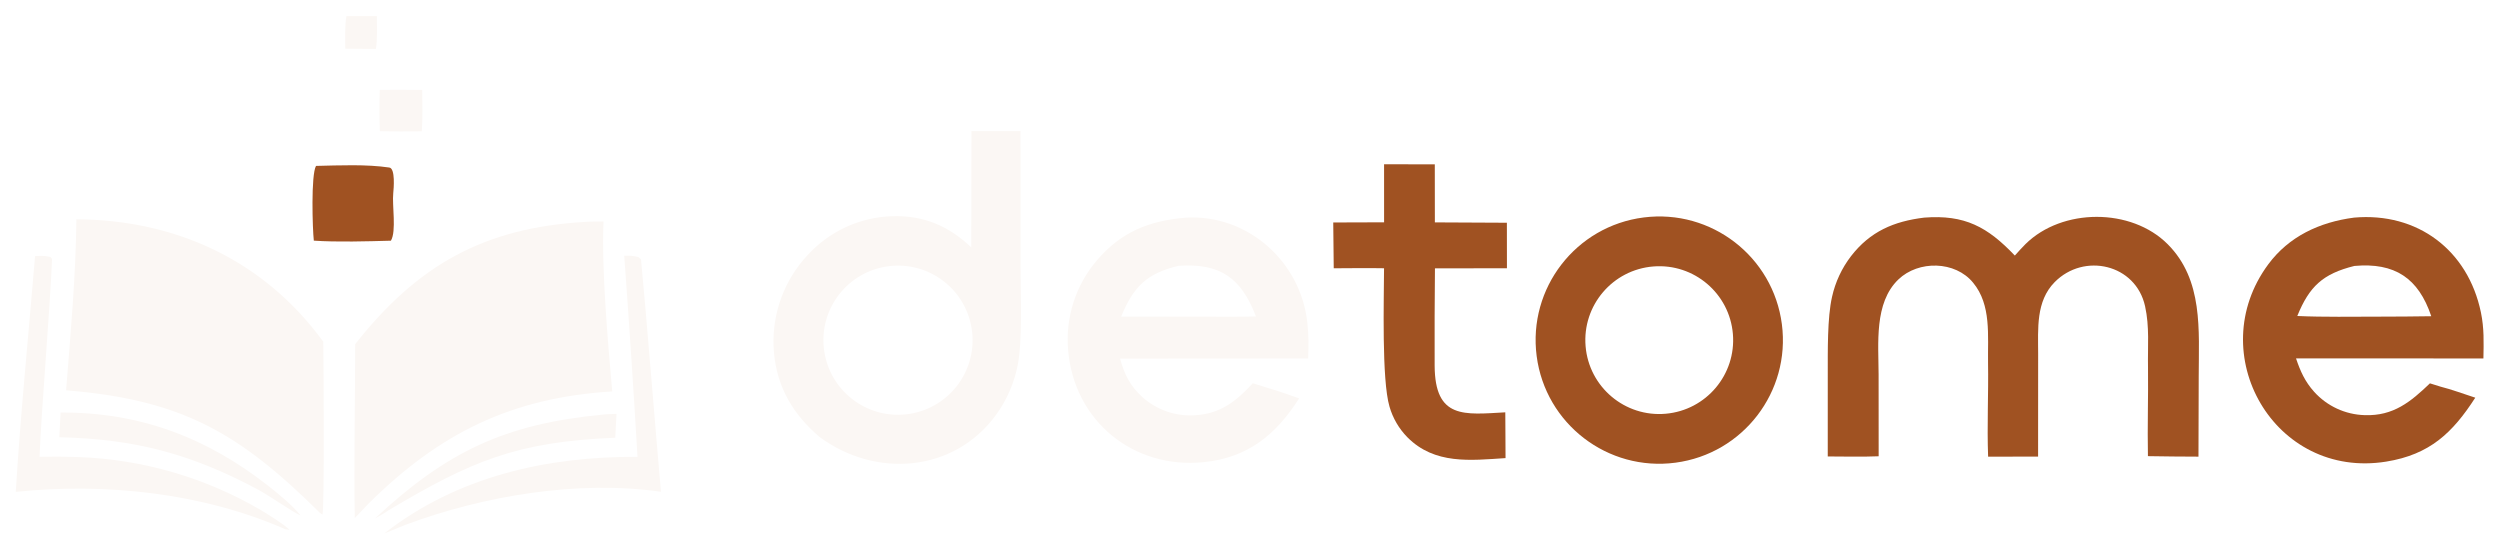
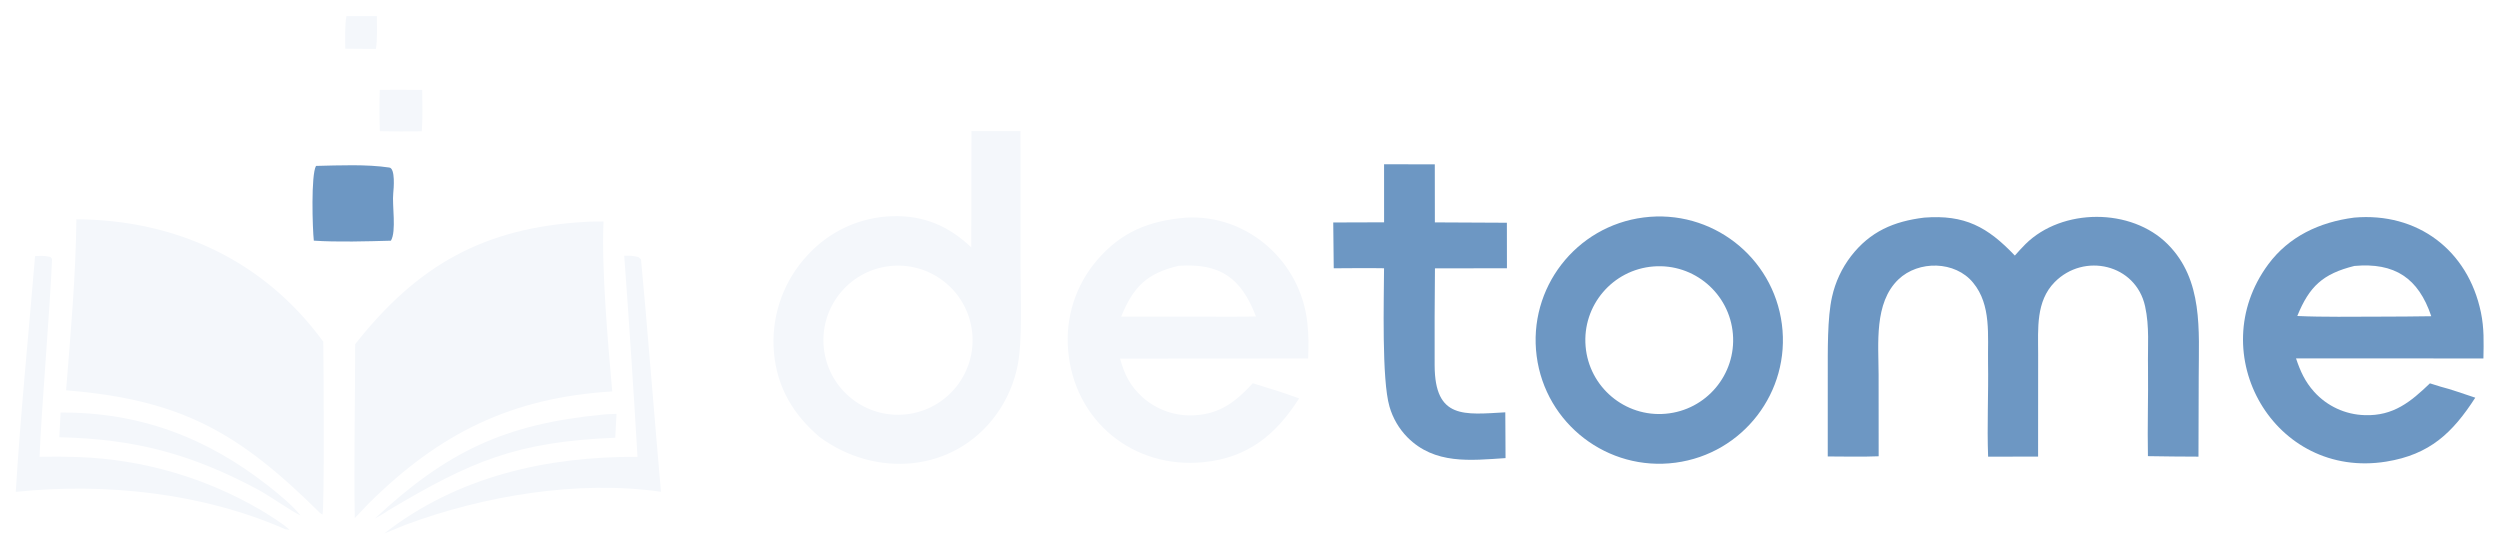
<svg xmlns="http://www.w3.org/2000/svg" version="1.1" style="display: block;" viewBox="150.320 1314.450 1802.762 396.339" width="1802.762" height="396.339">
-   <path transform="translate(0,0)" fill="rgb(251,247,244)" fill-rule="evenodd" d="M 850.842 1408.95 L 886.202 1408.97 L 886.25 1508.22 C 886.325 1527.46 887.675 1559.74 884.273 1577.29 C 881.803 1590.29 876.522 1602.58 868.798 1613.31 C 838.336 1655.33 781.649 1659.51 741.072 1629.38 C 740.095 1628.52 739.126 1627.65 738.163 1626.78 C 719.708 1610.02 709.2 1589.53 708.147 1564.36 C 707.173 1539.85 716.111 1515.97 732.945 1498.12 C 748.673 1481.04 770.632 1471.02 793.846 1470.34 C 816.578 1469.72 834.415 1477.41 850.712 1492.83 L 850.842 1408.95 z M 788.409 1506.83 C 817.817 1501.57 845.872 1521.29 850.886 1550.74 C 855.901 1580.19 835.954 1608.08 806.464 1612.86 C 777.314 1617.58 749.812 1597.91 744.855 1568.8 C 739.898 1539.69 759.341 1512.02 788.409 1506.83 z" />
-   <path transform="translate(0,0)" fill="rgb(160,82,34)" fill-rule="evenodd" d="M 1335.59 1471.26 C 1384.34 1465.07 1428.91 1499.49 1435.24 1548.23 C 1441.57 1596.96 1407.27 1641.63 1358.55 1648.09 C 1309.65 1654.58 1264.76 1620.12 1258.41 1571.19 C 1252.06 1522.27 1286.65 1477.48 1335.59 1471.26 z M 1342.63 1506.59 C 1371.88 1504.29 1397.48 1526.05 1399.92 1555.29 C 1402.35 1584.52 1380.71 1610.23 1351.48 1612.8 C 1322.07 1615.4 1296.15 1593.57 1293.7 1564.14 C 1291.24 1534.71 1313.19 1508.9 1342.63 1506.59 z" />
-   <path transform="translate(0,0)" fill="rgb(251,247,244)" d="M 205.406 1472.58 C 277.366 1473 340.661 1502.25 383.44 1560.85 C 383.685 1573.94 384.323 1683.09 382.838 1685.51 L 381.06 1684.32 C 322.796 1626.61 281.66 1602.73 197.977 1595.9 C 201.286 1554.39 204.927 1514.27 205.406 1472.58 z" />
-   <path transform="translate(0,0)" fill="rgb(251,247,244)" d="M 572.627 1474.44 C 575.642 1474.13 582.224 1474.23 585.519 1474.17 C 584.016 1508.76 588.673 1561.08 591.796 1596.72 C 519.186 1601.13 467.32 1626.82 416.327 1677.34 L 406.151 1688.02 C 405.433 1646.59 406.468 1604.21 406.418 1562.64 C 451.468 1505.51 499.404 1478.57 572.627 1474.44 z" />
-   <path transform="translate(0,0)" fill="rgb(160,82,34)" d="M 1603.23 1498.74 C 1605.7 1495.98 1608.29 1493.05 1610.93 1490.45 C 1637.32 1464.38 1687.19 1464.18 1713.48 1490.57 C 1739.19 1516.37 1735.88 1552.59 1735.82 1586.1 L 1735.65 1643.74 C 1723.5 1643.72 1711.35 1643.59 1699.2 1643.38 C 1698.77 1622.23 1699.52 1600.52 1699.26 1579.31 C 1698.97 1564.23 1700.43 1550.17 1697.15 1535.29 C 1690.44 1504.87 1653.11 1496.42 1631.94 1517.9 C 1618.34 1531.7 1620.01 1551.43 1620.04 1569.5 L 1620 1643.71 L 1583.96 1643.75 C 1583.1 1621.29 1584.29 1598.5 1583.91 1576.04 C 1583.59 1556.58 1586.42 1534.38 1573.17 1518.35 C 1560.28 1502.47 1533.72 1502.06 1519.24 1515.98 C 1501.65 1532.89 1504.95 1562.22 1504.99 1584.74 L 1505.03 1643.47 C 1493.44 1643.95 1480.07 1643.64 1468.32 1643.6 L 1468.33 1583.95 C 1468.36 1568.1 1467.95 1543.54 1471.43 1528.43 C 1473.8 1517.78 1478.47 1507.79 1485.12 1499.14 C 1498.92 1481.31 1516.02 1474.05 1537.8 1471.38 C 1567.11 1469.1 1583.52 1478.05 1603.23 1498.74 z" />
-   <path transform="translate(0,0)" fill="rgb(160,82,34)" fill-rule="evenodd" d="M 1847.88 1471.37 C 1893.58 1467.37 1930.01 1494.84 1939.32 1539.72 C 1941.71 1551.24 1941.33 1561.3 1941.12 1572.92 L 1806 1572.91 C 1809.1 1582.14 1812.45 1589.6 1819.05 1596.97 C 1828.39 1607.33 1841.57 1613.42 1855.52 1613.81 C 1876.25 1614.55 1888.8 1604.09 1902.56 1590.88 L 1910.27 1593.28 C 1917.29 1595.01 1928.09 1598.89 1935.25 1601.22 C 1918.95 1626.51 1902.51 1642.24 1871.04 1647.32 C 1790.33 1660.33 1738.32 1569.48 1785.96 1505.08 C 1800.81 1485 1822.86 1474.62 1847.88 1471.37 z M 1848.04 1506.23 C 1877.16 1503.61 1894.27 1514.95 1903.52 1542.48 C 1891.23 1542.75 1878.58 1542.69 1866.25 1542.78 C 1847 1542.79 1826 1543.19 1806.91 1542.31 C 1815.6 1520.93 1825.34 1511.9 1848.04 1506.23 z" />
-   <path transform="translate(0,0)" fill="rgb(251,247,244)" fill-rule="evenodd" d="M 1005.51 1471.39 C 1050.15 1468.9 1088.32 1503.16 1093.05 1547.14 C 1094.06 1556.5 1093.98 1563.42 1093.63 1572.94 L 957.99 1573.04 C 961.17 1584.45 965.152 1592.65 974.161 1600.86 C 984.498 1610.09 998.105 1614.79 1011.93 1613.9 C 1030.53 1612.84 1041.86 1603.65 1053.73 1590.8 L 1064.89 1594.3 C 1072.43 1596.51 1079.72 1599.12 1087.13 1601.71 C 1070.33 1628.08 1050.07 1644.53 1018.22 1647.73 C 967.513 1652.82 924.798 1617.95 920.562 1566.97 C 918.5 1543.57 925.898 1520.32 941.102 1502.42 C 958.777 1481.58 978.977 1473.62 1005.51 1471.39 z M 1000.19 1506.13 C 1030.29 1504.09 1045.31 1514.83 1056.01 1542.64 C 1043.36 1542.99 1029.86 1542.79 1017.14 1542.8 L 958.805 1542.74 C 967.636 1521.17 977.266 1511.58 1000.19 1506.13 z" />
-   <path transform="translate(0,0)" fill="rgb(160,82,34)" d="M 1148.38 1432.89 L 1184.96 1432.97 L 1185.01 1474.81 L 1236.94 1475.07 L 1236.98 1507.88 L 1185.07 1507.97 C 1184.87 1531.25 1184.73 1554.84 1184.85 1578.1 C 1185.05 1616.8 1206.19 1613.43 1235.8 1611.78 L 1235.9 1629.5 L 1235.97 1644.79 C 1210.69 1646.44 1184.87 1649.58 1165.2 1629.77 C 1159.12 1623.59 1154.68 1615.99 1152.29 1607.65 C 1146.58 1588.3 1148.3 1529.85 1148.36 1507.89 C 1136.49 1507.66 1123.99 1507.87 1112.08 1507.91 L 1111.73 1474.88 L 1148.39 1474.76 L 1148.38 1432.89 z" />
-   <path transform="translate(0,0)" fill="rgb(251,247,244)" d="M 175.607 1499.12 C 180.505 1498.96 182.005 1498.72 186.687 1499.75 C 187.078 1500.23 187.469 1500.71 187.859 1501.18 C 186.405 1537.53 180.063 1610.89 178.846 1643.84 C 188.224 1643.65 197.607 1643.71 206.982 1644.04 C 253.337 1645.73 298.546 1658.9 338.56 1682.37 C 343.186 1685.14 355.788 1692.92 359.123 1696.56 L 355.959 1696.04 C 296.094 1669.81 226.4 1662.45 161.692 1669.13 C 165.024 1614.04 171.024 1554.47 175.607 1499.12 z" />
-   <path transform="translate(0,0)" fill="rgb(251,247,244)" d="M 600.45 1498.87 C 605.157 1498.85 606.151 1498.73 610.633 1499.81 C 611.28 1500.37 611.926 1500.93 612.572 1501.49 C 616.755 1545.66 623.316 1628.58 626.938 1669.07 C 567.123 1660.48 498.806 1671.93 442.488 1692.97 L 427.363 1699.18 C 479.898 1658.06 544.61 1643.5 610.029 1643.89 C 607.191 1595.53 603.998 1547.19 600.45 1498.87 z" />
-   <path transform="translate(0,0)" fill="rgb(160,82,34)" d="M 378.204 1434.09 C 395.078 1433.69 414.574 1432.81 431.106 1435.27 C 435.494 1435.92 434.232 1450.55 433.888 1453.81 C 432.979 1462.44 436.297 1481.06 432.218 1488.01 C 415.347 1488.49 393.151 1489.13 376.618 1487.98 C 375.66 1479.54 374.499 1440.45 378.204 1434.09 z" />
-   <path transform="translate(0,0)" fill="rgb(251,247,244)" d="M 194.015 1611.94 C 250.911 1611.58 299.601 1629.97 344.183 1665.14 C 351.647 1671.03 361.25 1678.87 367.114 1686.24 C 360.789 1683.34 344.334 1671.74 336.077 1667.34 C 287.958 1641.71 247.523 1630.95 193.093 1629.76 L 194.015 1611.94 z" />
-   <path transform="translate(0,0)" fill="rgb(251,247,244)" d="M 585.314 1613.39 C 587.343 1613.09 592.603 1613 594.894 1612.91 L 593.979 1630.1 C 522.533 1632.98 489.92 1647.02 430.376 1682.49 C 427.446 1684.63 423.88 1686.51 420.692 1688.32 C 472.31 1640.34 513.949 1620.17 585.314 1613.39 z" />
-   <path transform="translate(0,0)" fill="rgb(251,247,244)" d="M 424.168 1379.26 C 434.368 1379.16 444.569 1379.18 454.769 1379.32 C 454.896 1389.25 455.196 1399.21 454.485 1409.11 C 444.399 1409.31 434.311 1409.28 424.226 1409.05 C 423.884 1399.12 423.865 1389.19 424.168 1379.26 z" />
-   <path transform="translate(0,0)" fill="rgb(251,247,244)" d="M 400.122 1326.06 L 422.097 1326.09 C 422.131 1332.98 422.515 1343.28 421.37 1349.75 C 414.05 1349.76 406.61 1349.62 399.278 1349.56 C 399.226 1342.38 398.905 1332.93 400.122 1326.06 z" />
+   <path transform="translate(0,0)" fill="rgb(244,247,251)" fill-rule="evenodd" d="M 850.842 1408.95 L 886.202 1408.97 L 886.25 1508.22 C 886.325 1527.46 887.675 1559.74 884.273 1577.29 C 881.803 1590.29 876.522 1602.58 868.798 1613.31 C 838.336 1655.33 781.649 1659.51 741.072 1629.38 C 740.095 1628.52 739.126 1627.65 738.163 1626.78 C 719.708 1610.02 709.2 1589.53 708.147 1564.36 C 707.173 1539.85 716.111 1515.97 732.945 1498.12 C 748.673 1481.04 770.632 1471.02 793.846 1470.34 C 816.578 1469.72 834.415 1477.41 850.712 1492.83 L 850.842 1408.95 z M 788.409 1506.83 C 817.817 1501.57 845.872 1521.29 850.886 1550.74 C 855.901 1580.19 835.954 1608.08 806.464 1612.86 C 777.314 1617.58 749.812 1597.91 744.855 1568.8 C 739.898 1539.69 759.341 1512.02 788.409 1506.83 z" />
+   <path transform="translate(0,0)" fill="rgb(109,151,195)" fill-rule="evenodd" d="M 1335.59 1471.26 C 1384.34 1465.07 1428.91 1499.49 1435.24 1548.23 C 1441.57 1596.96 1407.27 1641.63 1358.55 1648.09 C 1309.65 1654.58 1264.76 1620.12 1258.41 1571.19 C 1252.06 1522.27 1286.65 1477.48 1335.59 1471.26 z M 1342.63 1506.59 C 1371.88 1504.29 1397.48 1526.05 1399.92 1555.29 C 1402.35 1584.52 1380.71 1610.23 1351.48 1612.8 C 1322.07 1615.4 1296.15 1593.57 1293.7 1564.14 C 1291.24 1534.71 1313.19 1508.9 1342.63 1506.59 z" />
+   <path transform="translate(0,0)" fill="rgb(244,247,251)" d="M 205.406 1472.58 C 277.366 1473 340.661 1502.25 383.44 1560.85 C 383.685 1573.94 384.323 1683.09 382.838 1685.51 L 381.06 1684.32 C 322.796 1626.61 281.66 1602.73 197.977 1595.9 C 201.286 1554.39 204.927 1514.27 205.406 1472.58 z" />
+   <path transform="translate(0,0)" fill="rgb(244,247,251)" d="M 572.627 1474.44 C 575.642 1474.13 582.224 1474.23 585.519 1474.17 C 584.016 1508.76 588.673 1561.08 591.796 1596.72 C 519.186 1601.13 467.32 1626.82 416.327 1677.34 L 406.151 1688.02 C 405.433 1646.59 406.468 1604.21 406.418 1562.64 C 451.468 1505.51 499.404 1478.57 572.627 1474.44 z" />
+   <path transform="translate(0,0)" fill="rgb(109,151,195)" d="M 1603.23 1498.74 C 1605.7 1495.98 1608.29 1493.05 1610.93 1490.45 C 1637.32 1464.38 1687.19 1464.18 1713.48 1490.57 C 1739.19 1516.37 1735.88 1552.59 1735.82 1586.1 L 1735.65 1643.74 C 1723.5 1643.72 1711.35 1643.59 1699.2 1643.38 C 1698.77 1622.23 1699.52 1600.52 1699.26 1579.31 C 1698.97 1564.23 1700.43 1550.17 1697.15 1535.29 C 1690.44 1504.87 1653.11 1496.42 1631.94 1517.9 C 1618.34 1531.7 1620.01 1551.43 1620.04 1569.5 L 1620 1643.71 L 1583.96 1643.75 C 1583.1 1621.29 1584.29 1598.5 1583.91 1576.04 C 1583.59 1556.58 1586.42 1534.38 1573.17 1518.35 C 1560.28 1502.47 1533.72 1502.06 1519.24 1515.98 C 1501.65 1532.89 1504.95 1562.22 1504.99 1584.74 L 1505.03 1643.47 C 1493.44 1643.95 1480.07 1643.64 1468.32 1643.6 L 1468.33 1583.95 C 1468.36 1568.1 1467.95 1543.54 1471.43 1528.43 C 1473.8 1517.78 1478.47 1507.79 1485.12 1499.14 C 1498.92 1481.31 1516.02 1474.05 1537.8 1471.38 C 1567.11 1469.1 1583.52 1478.05 1603.23 1498.74 z" />
+   <path transform="translate(0,0)" fill="rgb(109,151,195)" fill-rule="evenodd" d="M 1847.88 1471.37 C 1893.58 1467.37 1930.01 1494.84 1939.32 1539.72 C 1941.71 1551.24 1941.33 1561.3 1941.12 1572.92 L 1806 1572.91 C 1809.1 1582.14 1812.45 1589.6 1819.05 1596.97 C 1828.39 1607.33 1841.57 1613.42 1855.52 1613.81 C 1876.25 1614.55 1888.8 1604.09 1902.56 1590.88 L 1910.27 1593.28 C 1917.29 1595.01 1928.09 1598.89 1935.25 1601.22 C 1918.95 1626.51 1902.51 1642.24 1871.04 1647.32 C 1790.33 1660.33 1738.32 1569.48 1785.96 1505.08 C 1800.81 1485 1822.86 1474.62 1847.88 1471.37 z M 1848.04 1506.23 C 1877.16 1503.61 1894.27 1514.95 1903.52 1542.48 C 1891.23 1542.75 1878.58 1542.69 1866.25 1542.78 C 1847 1542.79 1826 1543.19 1806.91 1542.31 C 1815.6 1520.93 1825.34 1511.9 1848.04 1506.23 z" />
+   <path transform="translate(0,0)" fill="rgb(244,247,251)" fill-rule="evenodd" d="M 1005.51 1471.39 C 1050.15 1468.9 1088.32 1503.16 1093.05 1547.14 C 1094.06 1556.5 1093.98 1563.42 1093.63 1572.94 L 957.99 1573.04 C 961.17 1584.45 965.152 1592.65 974.161 1600.86 C 984.498 1610.09 998.105 1614.79 1011.93 1613.9 C 1030.53 1612.84 1041.86 1603.65 1053.73 1590.8 L 1064.89 1594.3 C 1072.43 1596.51 1079.72 1599.12 1087.13 1601.71 C 1070.33 1628.08 1050.07 1644.53 1018.22 1647.73 C 967.513 1652.82 924.798 1617.95 920.562 1566.97 C 918.5 1543.57 925.898 1520.32 941.102 1502.42 C 958.777 1481.58 978.977 1473.62 1005.51 1471.39 z M 1000.19 1506.13 C 1030.29 1504.09 1045.31 1514.83 1056.01 1542.64 C 1043.36 1542.99 1029.86 1542.79 1017.14 1542.8 L 958.805 1542.74 C 967.636 1521.17 977.266 1511.58 1000.19 1506.13 z" />
+   <path transform="translate(0,0)" fill="rgb(109,151,195)" d="M 1148.38 1432.89 L 1184.96 1432.97 L 1185.01 1474.81 L 1236.94 1475.07 L 1236.98 1507.88 L 1185.07 1507.97 C 1184.87 1531.25 1184.73 1554.84 1184.85 1578.1 C 1185.05 1616.8 1206.19 1613.43 1235.8 1611.78 L 1235.9 1629.5 L 1235.97 1644.79 C 1210.69 1646.44 1184.87 1649.58 1165.2 1629.77 C 1159.12 1623.59 1154.68 1615.99 1152.29 1607.65 C 1146.58 1588.3 1148.3 1529.85 1148.36 1507.89 C 1136.49 1507.66 1123.99 1507.87 1112.08 1507.91 L 1111.73 1474.88 L 1148.39 1474.76 L 1148.38 1432.89 z" />
+   <path transform="translate(0,0)" fill="rgb(244,247,251)" d="M 175.607 1499.12 C 180.505 1498.96 182.005 1498.72 186.687 1499.75 C 187.078 1500.23 187.469 1500.71 187.859 1501.18 C 186.405 1537.53 180.063 1610.89 178.846 1643.84 C 188.224 1643.65 197.607 1643.71 206.982 1644.04 C 253.337 1645.73 298.546 1658.9 338.56 1682.37 C 343.186 1685.14 355.788 1692.92 359.123 1696.56 L 355.959 1696.04 C 296.094 1669.81 226.4 1662.45 161.692 1669.13 C 165.024 1614.04 171.024 1554.47 175.607 1499.12 z" />
+   <path transform="translate(0,0)" fill="rgb(244,247,251)" d="M 600.45 1498.87 C 605.157 1498.85 606.151 1498.73 610.633 1499.81 C 611.28 1500.37 611.926 1500.93 612.572 1501.49 C 616.755 1545.66 623.316 1628.58 626.938 1669.07 C 567.123 1660.48 498.806 1671.93 442.488 1692.97 L 427.363 1699.18 C 479.898 1658.06 544.61 1643.5 610.029 1643.89 C 607.191 1595.53 603.998 1547.19 600.45 1498.87 z" />
+   <path transform="translate(0,0)" fill="rgb(109,151,195)" d="M 378.204 1434.09 C 395.078 1433.69 414.574 1432.81 431.106 1435.27 C 435.494 1435.92 434.232 1450.55 433.888 1453.81 C 432.979 1462.44 436.297 1481.06 432.218 1488.01 C 415.347 1488.49 393.151 1489.13 376.618 1487.98 C 375.66 1479.54 374.499 1440.45 378.204 1434.09 z" />
+   <path transform="translate(0,0)" fill="rgb(244,247,251)" d="M 194.015 1611.94 C 250.911 1611.58 299.601 1629.97 344.183 1665.14 C 351.647 1671.03 361.25 1678.87 367.114 1686.24 C 360.789 1683.34 344.334 1671.74 336.077 1667.34 C 287.958 1641.71 247.523 1630.95 193.093 1629.76 L 194.015 1611.94 z" />
+   <path transform="translate(0,0)" fill="rgb(244,247,251)" d="M 585.314 1613.39 C 587.343 1613.09 592.603 1613 594.894 1612.91 L 593.979 1630.1 C 522.533 1632.98 489.92 1647.02 430.376 1682.49 C 427.446 1684.63 423.88 1686.51 420.692 1688.32 C 472.31 1640.34 513.949 1620.17 585.314 1613.39 z" />
+   <path transform="translate(0,0)" fill="rgb(244,247,251)" d="M 424.168 1379.26 C 434.368 1379.16 444.569 1379.18 454.769 1379.32 C 454.896 1389.25 455.196 1399.21 454.485 1409.11 C 444.399 1409.31 434.311 1409.28 424.226 1409.05 C 423.884 1399.12 423.865 1389.19 424.168 1379.26 z" />
+   <path transform="translate(0,0)" fill="rgb(244,247,251)" d="M 400.122 1326.06 L 422.097 1326.09 C 422.131 1332.98 422.515 1343.28 421.37 1349.75 C 414.05 1349.76 406.61 1349.62 399.278 1349.56 C 399.226 1342.38 398.905 1332.93 400.122 1326.06 z" />
</svg>
